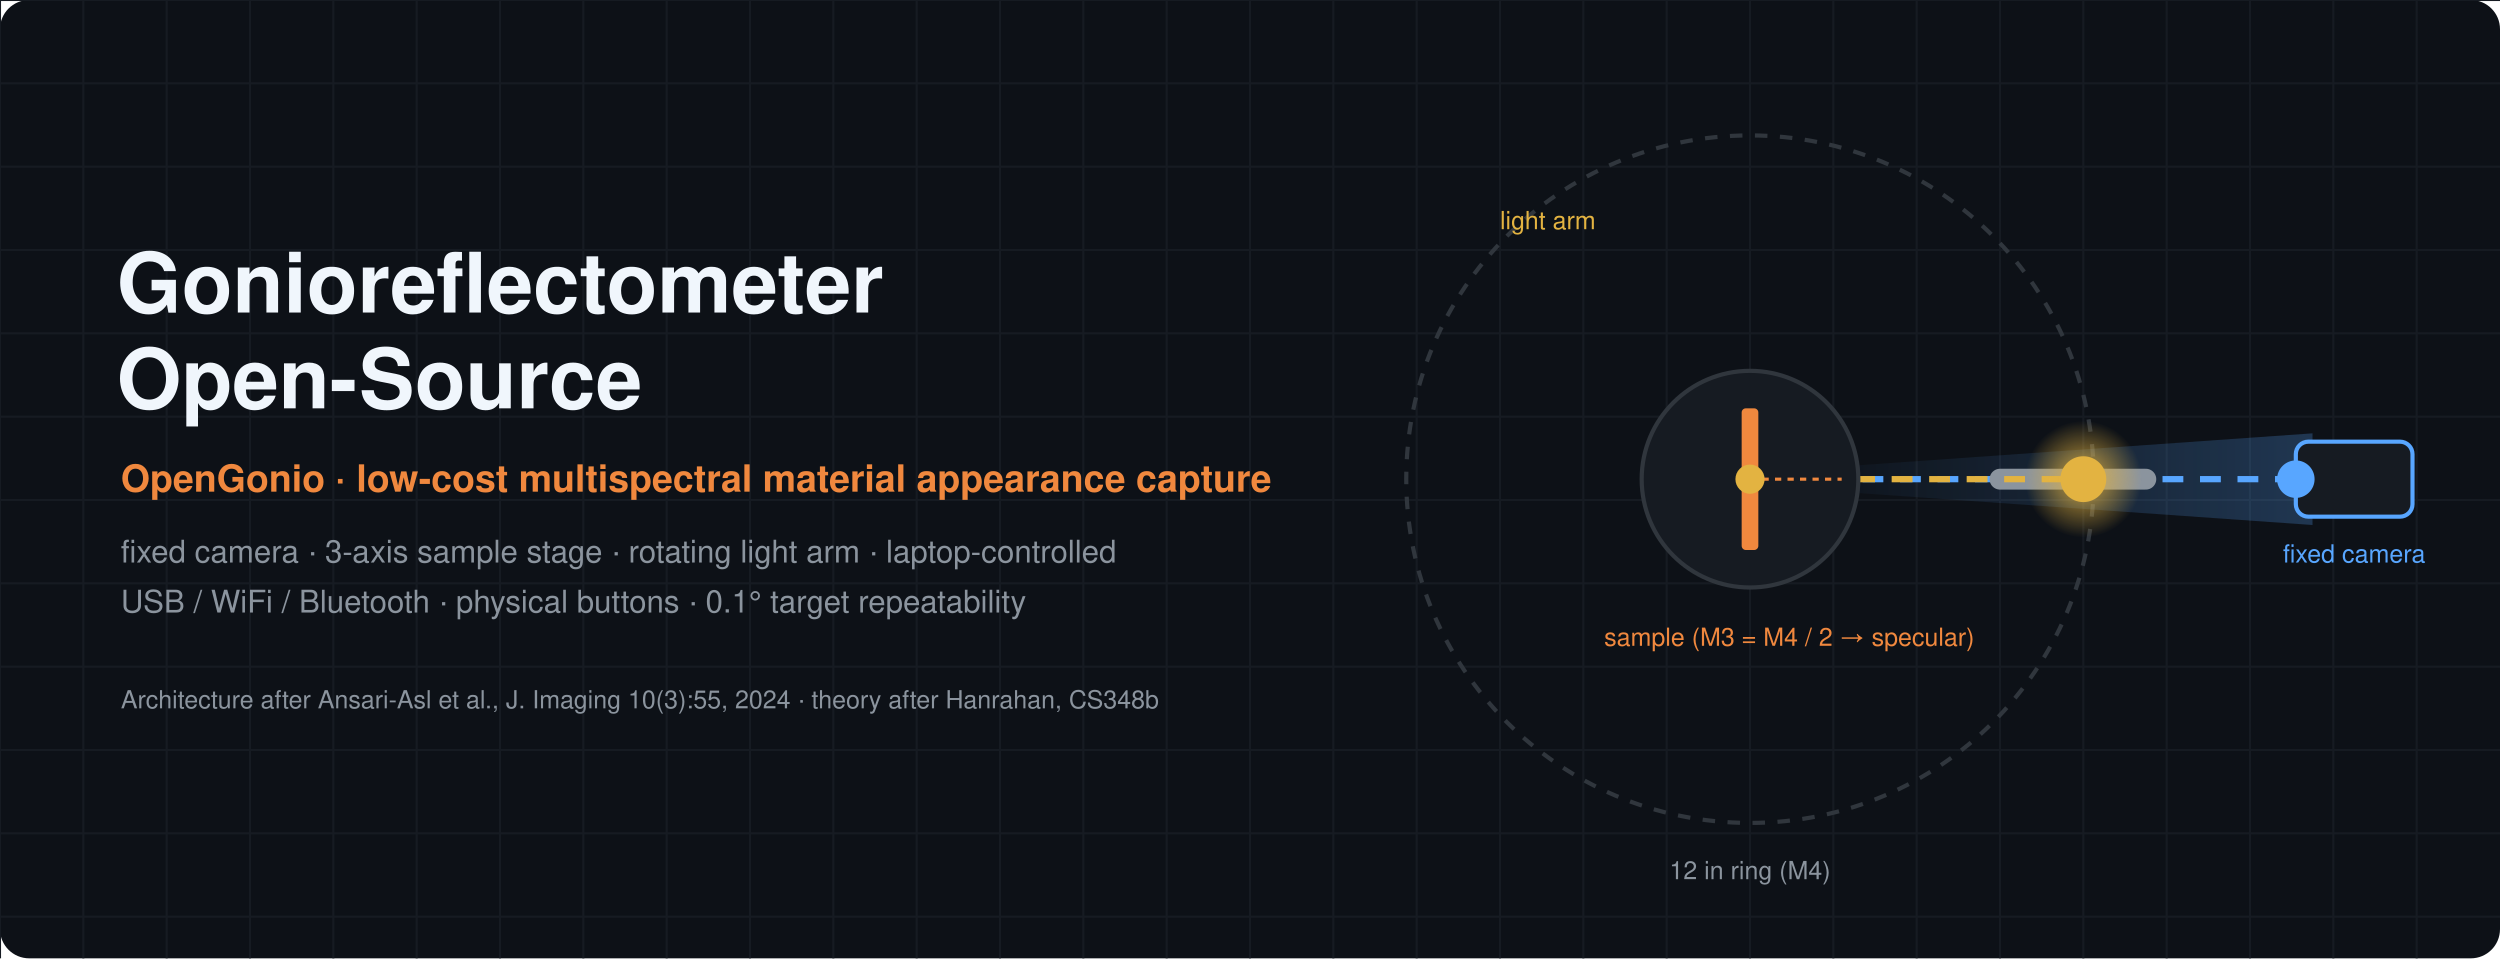
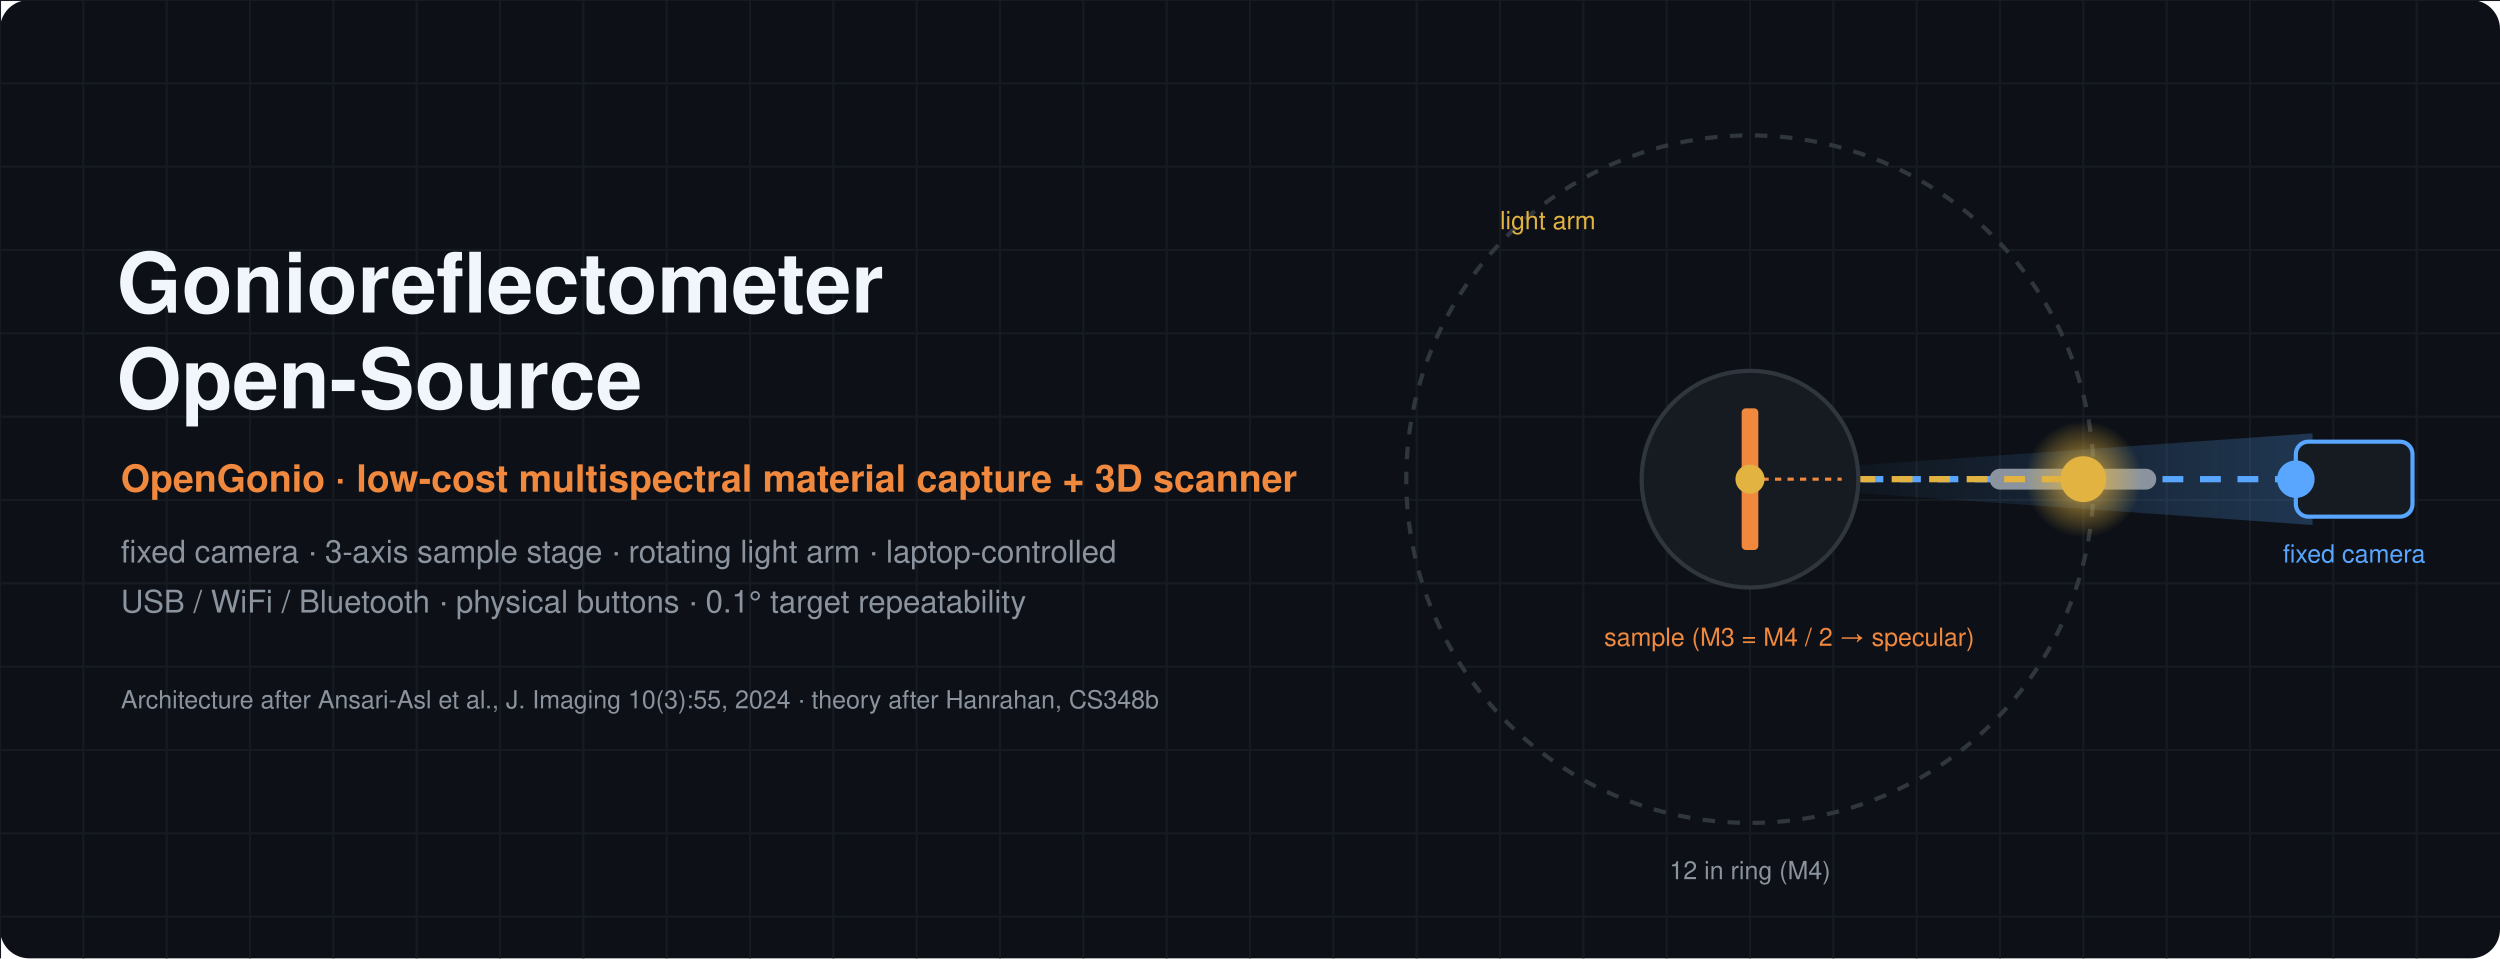
<svg xmlns="http://www.w3.org/2000/svg" viewBox="0 0 1200 460" font-family="Segoe UI,Helvetica,Arial,sans-serif">
  <style>.t{fill:#f0f6fc} .m{fill:#8b949e} .b{font-weight:600} </style>
  <rect width="1200" height="460" rx="14" fill="#0d1117" />
  <line x1="0" y1="0" x2="0" y2="460" stroke="#161b22" />
  <line x1="40" y1="0" x2="40" y2="460" stroke="#161b22" />
  <line x1="80" y1="0" x2="80" y2="460" stroke="#161b22" />
  <line x1="120" y1="0" x2="120" y2="460" stroke="#161b22" />
  <line x1="160" y1="0" x2="160" y2="460" stroke="#161b22" />
  <line x1="200" y1="0" x2="200" y2="460" stroke="#161b22" />
  <line x1="240" y1="0" x2="240" y2="460" stroke="#161b22" />
  <line x1="280" y1="0" x2="280" y2="460" stroke="#161b22" />
  <line x1="320" y1="0" x2="320" y2="460" stroke="#161b22" />
  <line x1="360" y1="0" x2="360" y2="460" stroke="#161b22" />
  <line x1="400" y1="0" x2="400" y2="460" stroke="#161b22" />
  <line x1="440" y1="0" x2="440" y2="460" stroke="#161b22" />
  <line x1="480" y1="0" x2="480" y2="460" stroke="#161b22" />
  <line x1="520" y1="0" x2="520" y2="460" stroke="#161b22" />
  <line x1="560" y1="0" x2="560" y2="460" stroke="#161b22" />
  <line x1="600" y1="0" x2="600" y2="460" stroke="#161b22" />
  <line x1="640" y1="0" x2="640" y2="460" stroke="#161b22" />
  <line x1="680" y1="0" x2="680" y2="460" stroke="#161b22" />
  <line x1="720" y1="0" x2="720" y2="460" stroke="#161b22" />
  <line x1="760" y1="0" x2="760" y2="460" stroke="#161b22" />
  <line x1="800" y1="0" x2="800" y2="460" stroke="#161b22" />
  <line x1="840" y1="0" x2="840" y2="460" stroke="#161b22" />
  <line x1="880" y1="0" x2="880" y2="460" stroke="#161b22" />
  <line x1="920" y1="0" x2="920" y2="460" stroke="#161b22" />
  <line x1="960" y1="0" x2="960" y2="460" stroke="#161b22" />
  <line x1="1000" y1="0" x2="1000" y2="460" stroke="#161b22" />
  <line x1="1040" y1="0" x2="1040" y2="460" stroke="#161b22" />
  <line x1="1080" y1="0" x2="1080" y2="460" stroke="#161b22" />
  <line x1="1120" y1="0" x2="1120" y2="460" stroke="#161b22" />
  <line x1="1160" y1="0" x2="1160" y2="460" stroke="#161b22" />
  <line x1="0" y1="0" x2="1200" y2="0" stroke="#161b22" />
  <line x1="0" y1="40" x2="1200" y2="40" stroke="#161b22" />
  <line x1="0" y1="80" x2="1200" y2="80" stroke="#161b22" />
  <line x1="0" y1="120" x2="1200" y2="120" stroke="#161b22" />
  <line x1="0" y1="160" x2="1200" y2="160" stroke="#161b22" />
  <line x1="0" y1="200" x2="1200" y2="200" stroke="#161b22" />
  <line x1="0" y1="240" x2="1200" y2="240" stroke="#161b22" />
  <line x1="0" y1="280" x2="1200" y2="280" stroke="#161b22" />
  <line x1="0" y1="320" x2="1200" y2="320" stroke="#161b22" />
  <line x1="0" y1="360" x2="1200" y2="360" stroke="#161b22" />
  <line x1="0" y1="400" x2="1200" y2="400" stroke="#161b22" />
  <line x1="0" y1="440" x2="1200" y2="440" stroke="#161b22" />
  <defs>
    <radialGradient id="glow">
      <stop offset="0" stop-color="#e3b341" stop-opacity="0.9" />
      <stop offset="1" stop-color="#e3b341" stop-opacity="0" />
    </radialGradient>
    <linearGradient id="fov" x1="1" x2="0">
      <stop offset="0" stop-color="#58a6ff" stop-opacity="0.25" />
      <stop offset="1" stop-color="#58a6ff" stop-opacity="0" />
    </linearGradient>
  </defs>
  <text x="56" y="150" class="t b" font-size="40">Gonioreflectometer</text>
  <text x="56" y="196" class="t b" font-size="40">Open-Source</text>
-   <text x="58" y="236" fill="#f0883e" font-size="18" class="b">OpenGonio · low-cost multispectral material appearance capture</text>
+   <text x="58" y="236" fill="#f0883e" font-size="18" class="b">OpenGonio · low-cost multispectral material capture + 3D scanner</text>
  <text x="58" y="270" class="m" font-size="15">fixed camera · 3-axis sample stage · rotating light arm · laptop-controlled</text>
  <text x="58" y="294" class="m" font-size="15">USB / WiFi / Bluetooth · physical buttons · 0.1° target repeatability</text>
  <text x="58" y="340" class="m" font-size="12">Architecture after Ansari-Asl et al., J. Imaging 10(3):55, 2024 · theory after Hanrahan, CS348b</text>
  <circle cx="840" cy="230" r="165" fill="none" stroke="#30363d" stroke-width="2" stroke-dasharray="6 6" />
  <text x="840" y="422" class="m" font-size="12" text-anchor="middle">12 in ring (M4)</text>
  <polygon points="1110,208 1110,252 854,234 854,226" fill="url(#fov)" />
  <line x1="840" y1="230" x2="1102" y2="230" stroke="#58a6ff" stroke-width="3" stroke-dasharray="10 8">
    <animate attributeName="stroke-dashoffset" from="0" to="-36" dur="0.9s" repeatCount="indefinite" />
  </line>
  <rect x="1102" y="212" width="56" height="36" rx="6" fill="#161b22" stroke="#58a6ff" stroke-width="2" />
  <circle cx="1102" cy="230" r="9" fill="#58a6ff" />
  <text x="1130" y="270" fill="#58a6ff" font-size="12" text-anchor="middle">fixed camera</text>
  <g>
    <animateTransform attributeName="transform" type="rotate" values="-30 840 230;-150 840 230;-30 840 230" dur="9s" repeatCount="indefinite" />
    <line x1="960" y1="230" x2="1030" y2="230" stroke="#8b949e" stroke-width="10" stroke-linecap="round" />
    <line x1="990" y1="230" x2="844" y2="230" stroke="#e3b341" stroke-width="3" stroke-dasharray="10 8">
      <animate attributeName="stroke-dashoffset" from="0" to="36" dur="0.9s" repeatCount="indefinite" />
    </line>
    <circle cx="1000" cy="230" r="28" fill="url(#glow)" />
    <circle cx="1000" cy="230" r="11" fill="#e3b341" />
  </g>
  <circle cx="840" cy="230" r="52" fill="#161b22" stroke="#30363d" stroke-width="2" />
  <g>
    <animateTransform attributeName="transform" type="rotate" values="-15 840 230;-75 840 230;-15 840 230" dur="9s" repeatCount="indefinite" />
    <rect x="836" y="196" width="8" height="68" rx="2" fill="#f0883e" />
    <line x1="840" y1="230" x2="884" y2="230" stroke="#f0883e" stroke-width="1.5" stroke-dasharray="3 3" />
  </g>
  <circle cx="840" cy="230" r="7" fill="#e3b341">
    <animate attributeName="r" values="5;10;5" dur="1.8s" repeatCount="indefinite" />
  </circle>
  <text x="720" y="110" fill="#e3b341" font-size="12">light arm</text>
  <text x="770" y="310" fill="#f0883e" font-size="12">sample (M3 = M4 / 2 → specular)</text>
</svg>
